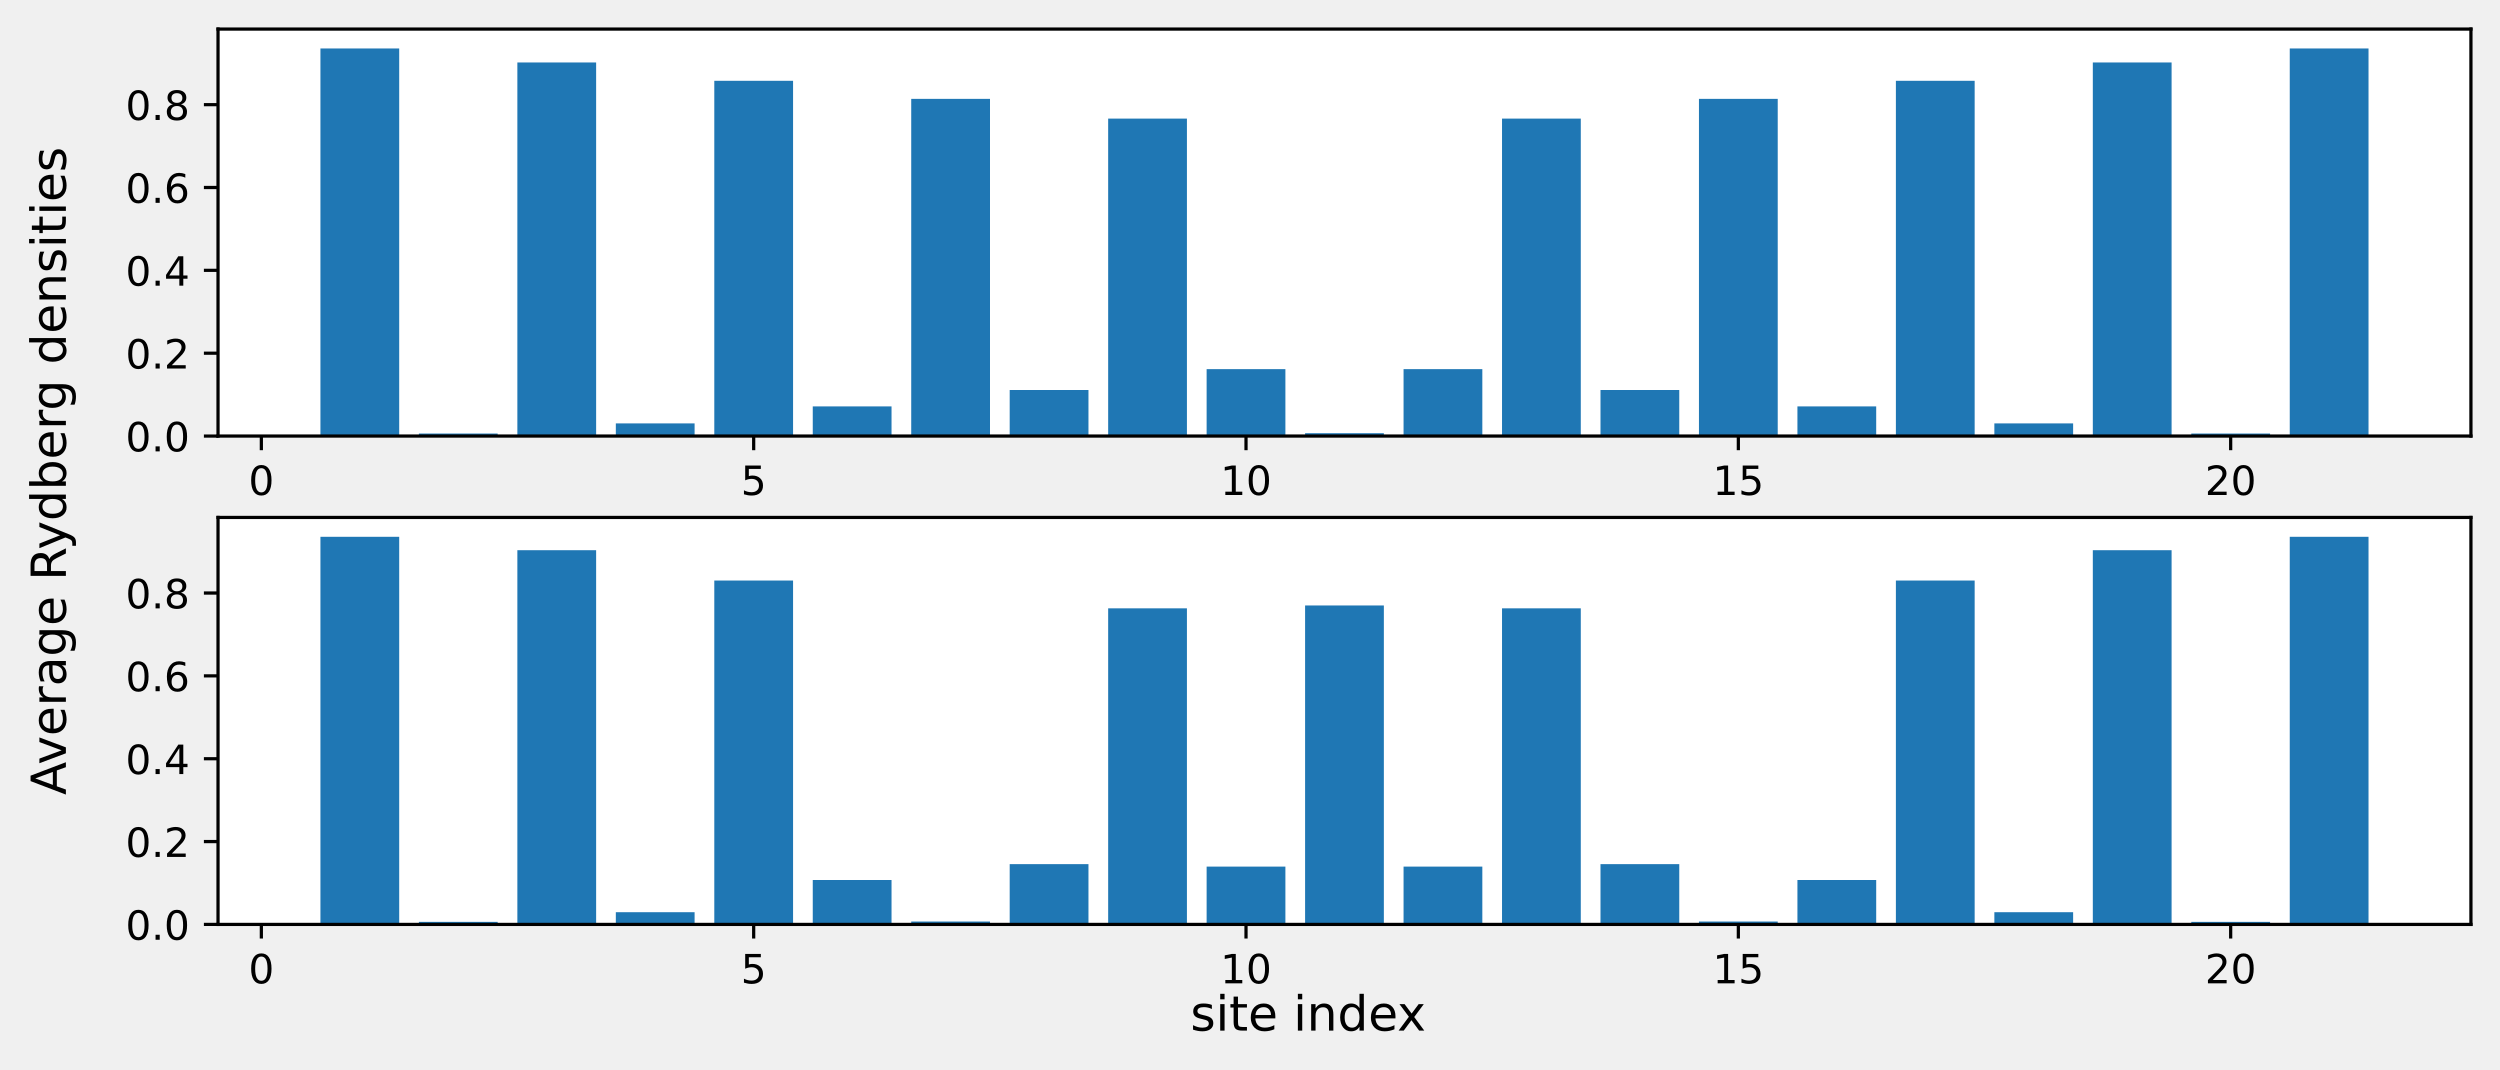
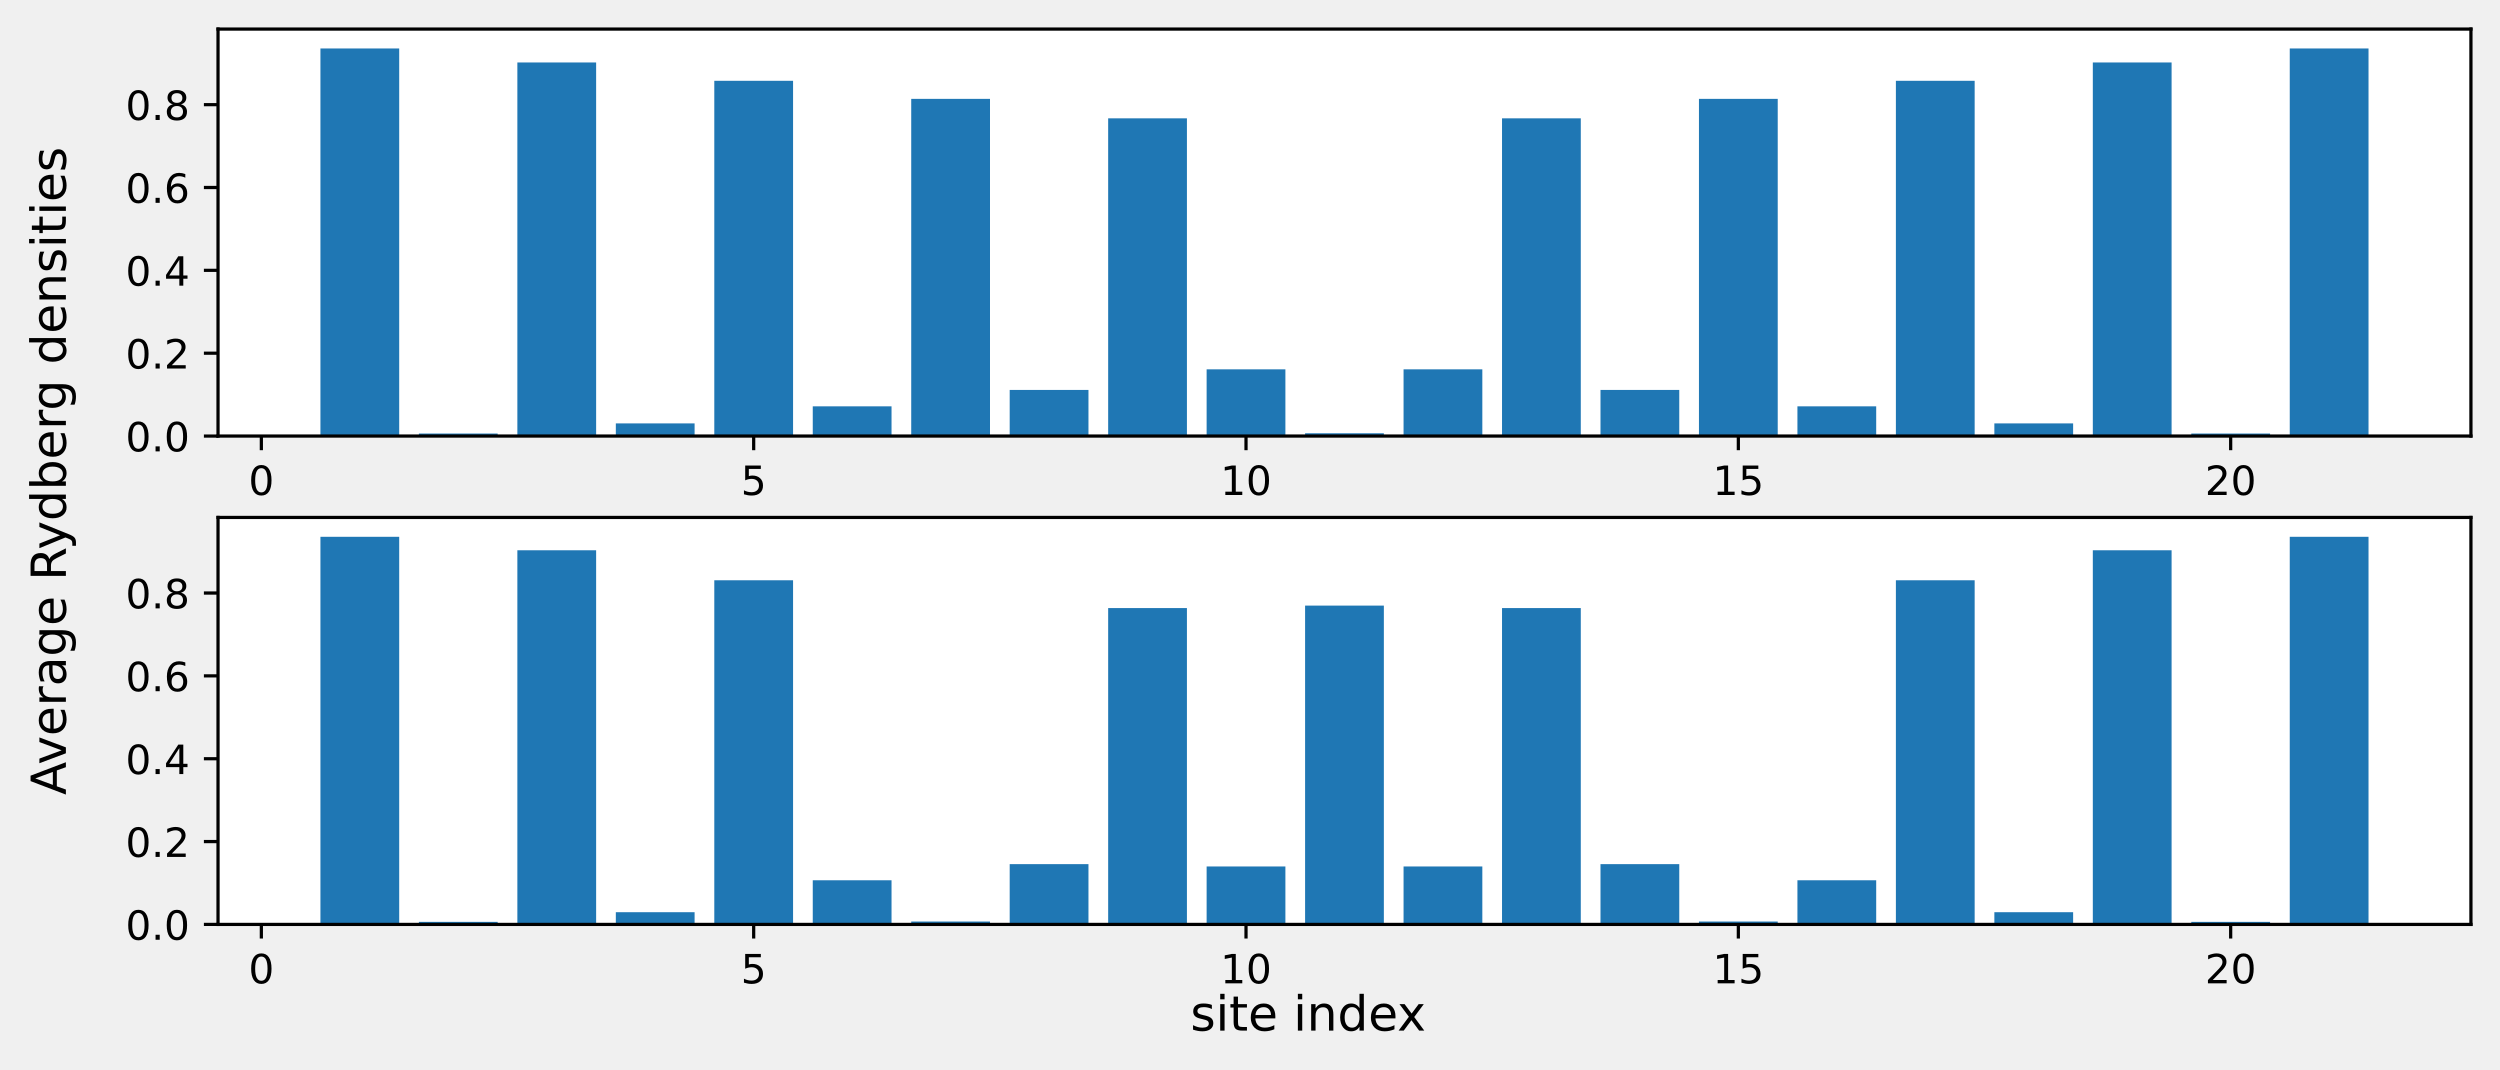
<svg xmlns="http://www.w3.org/2000/svg" xmlns:xlink="http://www.w3.org/1999/xlink" width="619.2pt" height="264.96pt" viewBox="0 0 619.2 264.96" version="1.1">
  <defs>
    <style type="text/css">*{stroke-linejoin: round; stroke-linecap: butt}</style>
  </defs>
  <g id="figure_1">
    <g id="axes_1">
      <g id="patch_1">
        <path d="M 54 108  L 612 108  L 612 7.2  L 54 7.2  z " style="fill: #ffffff" />
      </g>
      <g id="patch_2">
-         <path d="M 79.364 108  L 98.874 108  L 98.874 12  L 79.364 12  z " clip-path="url(#pf1694c7ed2)" style="fill: #1f77b4" />
+         <path d="M 79.364 108  L 98.874 108  L 98.874 12  L 79.364 12  z " clip-path="url(#p70466e7f32)" style="fill: #1f77b4" />
      </g>
      <g id="patch_3">
-         <path d="M 103.752 108  L 123.262 108  L 123.262 107.37  L 103.752 107.37  z " clip-path="url(#pf1694c7ed2)" style="fill: #1f77b4" />
+         <path d="M 103.752 108  L 123.262 108  L 123.262 107.37  L 103.752 107.37  z " clip-path="url(#p70466e7f32)" style="fill: #1f77b4" />
      </g>
      <g id="patch_4">
-         <path d="M 128.14 108  L 147.65 108  L 147.65 15.465  L 128.14 15.465  z " clip-path="url(#pf1694c7ed2)" style="fill: #1f77b4" />
+         <path d="M 128.14 108  L 147.65 108  L 147.65 15.467  L 128.14 15.467  z " clip-path="url(#p70466e7f32)" style="fill: #1f77b4" />
      </g>
      <g id="patch_5">
-         <path d="M 152.528 108  L 172.038 108  L 172.038 104.865  L 152.528 104.865  z " clip-path="url(#pf1694c7ed2)" style="fill: #1f77b4" />
+         <path d="M 152.528 108  L 172.038 108  L 172.038 104.863  L 152.528 104.863  z " clip-path="url(#p70466e7f32)" style="fill: #1f77b4" />
      </g>
      <g id="patch_6">
-         <path d="M 176.916 108  L 196.427 108  L 196.427 20.006  L 176.916 20.006  z " clip-path="url(#pf1694c7ed2)" style="fill: #1f77b4" />
+         <path d="M 176.916 108  L 196.427 108  L 196.427 20.011  L 176.916 20.011  z " clip-path="url(#p70466e7f32)" style="fill: #1f77b4" />
      </g>
      <g id="patch_7">
-         <path d="M 201.304 108  L 220.815 108  L 220.815 100.651  L 201.304 100.651  z " clip-path="url(#pf1694c7ed2)" style="fill: #1f77b4" />
+         <path d="M 201.304 108  L 220.815 108  L 220.815 100.645  L 201.304 100.645  z " clip-path="url(#p70466e7f32)" style="fill: #1f77b4" />
      </g>
      <g id="patch_8">
-         <path d="M 225.692 108  L 245.203 108  L 245.203 24.48  L 225.692 24.48  z " clip-path="url(#pf1694c7ed2)" style="fill: #1f77b4" />
+         <path d="M 225.692 108  L 245.203 108  L 245.203 24.489  L 225.692 24.489  z " clip-path="url(#p70466e7f32)" style="fill: #1f77b4" />
      </g>
      <g id="patch_9">
-         <path d="M 250.08 108  L 269.591 108  L 269.591 96.589  L 250.08 96.589  z " clip-path="url(#pf1694c7ed2)" style="fill: #1f77b4" />
+         <path d="M 250.08 108  L 269.591 108  L 269.591 96.572  L 250.08 96.572  z " clip-path="url(#p70466e7f32)" style="fill: #1f77b4" />
      </g>
      <g id="patch_10">
-         <path d="M 274.469 108  L 293.979 108  L 293.979 29.377  L 274.469 29.377  z " clip-path="url(#pf1694c7ed2)" style="fill: #1f77b4" />
+         <path d="M 274.469 108  L 293.979 108  L 293.979 29.301  L 274.469 29.301  z " clip-path="url(#p70466e7f32)" style="fill: #1f77b4" />
      </g>
      <g id="patch_11">
-         <path d="M 298.857 108  L 318.367 108  L 318.367 91.428  L 298.857 91.428  z " clip-path="url(#pf1694c7ed2)" style="fill: #1f77b4" />
+         <path d="M 298.857 108  L 318.367 108  L 318.367 91.482  L 298.857 91.482  z " clip-path="url(#p70466e7f32)" style="fill: #1f77b4" />
      </g>
      <g id="patch_12">
-         <path d="M 323.245 108  L 342.755 108  L 342.755 107.296  L 323.245 107.296  z " clip-path="url(#pf1694c7ed2)" style="fill: #1f77b4" />
+         <path d="M 323.245 108  L 342.755 108  L 342.755 107.311  L 323.245 107.311  z " clip-path="url(#p70466e7f32)" style="fill: #1f77b4" />
      </g>
      <g id="patch_13">
-         <path d="M 347.633 108  L 367.143 108  L 367.143 91.428  L 347.633 91.428  z " clip-path="url(#pf1694c7ed2)" style="fill: #1f77b4" />
+         <path d="M 347.633 108  L 367.143 108  L 367.143 91.482  L 347.633 91.482  z " clip-path="url(#p70466e7f32)" style="fill: #1f77b4" />
      </g>
      <g id="patch_14">
-         <path d="M 372.021 108  L 391.531 108  L 391.531 29.377  L 372.021 29.377  z " clip-path="url(#pf1694c7ed2)" style="fill: #1f77b4" />
+         <path d="M 372.021 108  L 391.531 108  L 391.531 29.301  L 372.021 29.301  z " clip-path="url(#p70466e7f32)" style="fill: #1f77b4" />
      </g>
      <g id="patch_15">
-         <path d="M 396.409 108  L 415.92 108  L 415.92 96.589  L 396.409 96.589  z " clip-path="url(#pf1694c7ed2)" style="fill: #1f77b4" />
+         <path d="M 396.409 108  L 415.92 108  L 415.92 96.572  L 396.409 96.572  z " clip-path="url(#p70466e7f32)" style="fill: #1f77b4" />
      </g>
      <g id="patch_16">
-         <path d="M 420.797 108  L 440.308 108  L 440.308 24.48  L 420.797 24.48  z " clip-path="url(#pf1694c7ed2)" style="fill: #1f77b4" />
+         <path d="M 420.797 108  L 440.308 108  L 440.308 24.489  L 420.797 24.489  z " clip-path="url(#p70466e7f32)" style="fill: #1f77b4" />
      </g>
      <g id="patch_17">
-         <path d="M 445.185 108  L 464.696 108  L 464.696 100.651  L 445.185 100.651  z " clip-path="url(#pf1694c7ed2)" style="fill: #1f77b4" />
+         <path d="M 445.185 108  L 464.696 108  L 464.696 100.645  L 445.185 100.645  z " clip-path="url(#p70466e7f32)" style="fill: #1f77b4" />
      </g>
      <g id="patch_18">
-         <path d="M 469.573 108  L 489.084 108  L 489.084 20.006  L 469.573 20.006  z " clip-path="url(#pf1694c7ed2)" style="fill: #1f77b4" />
+         <path d="M 469.573 108  L 489.084 108  L 489.084 20.011  L 469.573 20.011  z " clip-path="url(#p70466e7f32)" style="fill: #1f77b4" />
      </g>
      <g id="patch_19">
-         <path d="M 493.962 108  L 513.472 108  L 513.472 104.865  L 493.962 104.865  z " clip-path="url(#pf1694c7ed2)" style="fill: #1f77b4" />
+         <path d="M 493.962 108  L 513.472 108  L 513.472 104.863  L 493.962 104.863  z " clip-path="url(#p70466e7f32)" style="fill: #1f77b4" />
      </g>
      <g id="patch_20">
-         <path d="M 518.35 108  L 537.86 108  L 537.86 15.465  L 518.35 15.465  z " clip-path="url(#pf1694c7ed2)" style="fill: #1f77b4" />
+         <path d="M 518.35 108  L 537.86 108  L 537.86 15.467  L 518.35 15.467  z " clip-path="url(#p70466e7f32)" style="fill: #1f77b4" />
      </g>
      <g id="patch_21">
-         <path d="M 542.738 108  L 562.248 108  L 562.248 107.37  L 542.738 107.37  z " clip-path="url(#pf1694c7ed2)" style="fill: #1f77b4" />
+         <path d="M 542.738 108  L 562.248 108  L 562.248 107.37  L 542.738 107.37  z " clip-path="url(#p70466e7f32)" style="fill: #1f77b4" />
      </g>
      <g id="patch_22">
-         <path d="M 567.126 108  L 586.636 108  L 586.636 12  L 567.126 12  z " clip-path="url(#pf1694c7ed2)" style="fill: #1f77b4" />
+         <path d="M 567.126 108  L 586.636 108  L 586.636 12  L 567.126 12  z " clip-path="url(#p70466e7f32)" style="fill: #1f77b4" />
      </g>
      <g id="matplotlib.axis_1">
        <g id="xtick_1">
          <g id="line2d_1">
            <defs>
-               <path id="ma74e052e0d" d="M 0 0  L 0 3.5  " style="stroke: #000000; stroke-width: 0.8" />
+               <path id="md5c10e7411" d="M 0 0  L 0 3.5  " style="stroke: #000000; stroke-width: 0.8" />
            </defs>
            <g>
-               <use xlink:href="#ma74e052e0d" x="64.731" y="108" style="stroke: #000000; stroke-width: 0.8" />
+               <use xlink:href="#md5c10e7411" x="64.731" y="108" style="stroke: #000000; stroke-width: 0.8" />
            </g>
          </g>
          <g id="text_1">
            <g transform="translate(61.54952 122.5984)scale(0.1 -0.1)">
              <defs>
                <path id="DejaVuSans-30" d="M 2034 4250  Q 1547 4250 1301 3770  Q 1056 3291 1056 2328  Q 1056 1369 1301 889  Q 1547 409 2034 409  Q 2525 409 2770 889  Q 3016 1369 3016 2328  Q 3016 3291 2770 3770  Q 2525 4250 2034 4250  z M 2034 4750  Q 2819 4750 3233 4129  Q 3647 3509 3647 2328  Q 3647 1150 3233 529  Q 2819 -91 2034 -91  Q 1250 -91 836 529  Q 422 1150 422 2328  Q 422 3509 836 4129  Q 1250 4750 2034 4750  z " transform="scale(0.015625)" />
              </defs>
              <use xlink:href="#DejaVuSans-30" />
            </g>
          </g>
        </g>
        <g id="xtick_2">
          <g id="line2d_2">
            <g>
-               <use xlink:href="#ma74e052e0d" x="186.671" y="108" style="stroke: #000000; stroke-width: 0.8" />
+               <use xlink:href="#md5c10e7411" x="186.671" y="108" style="stroke: #000000; stroke-width: 0.8" />
            </g>
          </g>
          <g id="text_2">
            <g transform="translate(183.4901 122.5984)scale(0.1 -0.1)">
              <defs>
                <path id="DejaVuSans-35" d="M 691 4666  L 3169 4666  L 3169 4134  L 1269 4134  L 1269 2991  Q 1406 3038 1543 3061  Q 1681 3084 1819 3084  Q 2600 3084 3056 2656  Q 3513 2228 3513 1497  Q 3513 744 3044 326  Q 2575 -91 1722 -91  Q 1428 -91 1123 -41  Q 819 9 494 109  L 494 744  Q 775 591 1075 516  Q 1375 441 1709 441  Q 2250 441 2565 725  Q 2881 1009 2881 1497  Q 2881 1984 2565 2268  Q 2250 2553 1709 2553  Q 1456 2553 1204 2497  Q 953 2441 691 2322  L 691 4666  z " transform="scale(0.015625)" />
              </defs>
              <use xlink:href="#DejaVuSans-35" />
            </g>
          </g>
        </g>
        <g id="xtick_3">
          <g id="line2d_3">
            <g>
-               <use xlink:href="#ma74e052e0d" x="308.612" y="108" style="stroke: #000000; stroke-width: 0.8" />
+               <use xlink:href="#md5c10e7411" x="308.612" y="108" style="stroke: #000000; stroke-width: 0.8" />
            </g>
          </g>
          <g id="text_3">
            <g transform="translate(302.2494 122.5984)scale(0.1 -0.1)">
              <defs>
                <path id="DejaVuSans-31" d="M 794 531  L 1825 531  L 1825 4091  L 703 3866  L 703 4441  L 1819 4666  L 2450 4666  L 2450 531  L 3481 531  L 3481 0  L 794 0  L 794 531  z " transform="scale(0.015625)" />
              </defs>
              <use xlink:href="#DejaVuSans-31" />
              <use xlink:href="#DejaVuSans-30" x="63.623" />
            </g>
          </g>
        </g>
        <g id="xtick_4">
          <g id="line2d_4">
            <g>
-               <use xlink:href="#ma74e052e0d" x="430.552" y="108" style="stroke: #000000; stroke-width: 0.8" />
+               <use xlink:href="#md5c10e7411" x="430.552" y="108" style="stroke: #000000; stroke-width: 0.8" />
            </g>
          </g>
          <g id="text_4">
            <g transform="translate(424.1899 122.5984)scale(0.1 -0.1)">
              <use xlink:href="#DejaVuSans-31" />
              <use xlink:href="#DejaVuSans-35" x="63.623" />
            </g>
          </g>
        </g>
        <g id="xtick_5">
          <g id="line2d_5">
            <g>
-               <use xlink:href="#ma74e052e0d" x="552.493" y="108" style="stroke: #000000; stroke-width: 0.8" />
+               <use xlink:href="#md5c10e7411" x="552.493" y="108" style="stroke: #000000; stroke-width: 0.8" />
            </g>
          </g>
          <g id="text_5">
            <g transform="translate(546.1305 122.5984)scale(0.1 -0.1)">
              <defs>
                <path id="DejaVuSans-32" d="M 1228 531  L 3431 531  L 3431 0  L 469 0  L 469 531  Q 828 903 1448 1529  Q 2069 2156 2228 2338  Q 2531 2678 2651 2914  Q 2772 3150 2772 3378  Q 2772 3750 2511 3984  Q 2250 4219 1831 4219  Q 1534 4219 1204 4116  Q 875 4013 500 3803  L 500 4441  Q 881 4594 1212 4672  Q 1544 4750 1819 4750  Q 2544 4750 2975 4387  Q 3406 4025 3406 3419  Q 3406 3131 3298 2873  Q 3191 2616 2906 2266  Q 2828 2175 2409 1742  Q 1991 1309 1228 531  z " transform="scale(0.015625)" />
              </defs>
              <use xlink:href="#DejaVuSans-32" />
              <use xlink:href="#DejaVuSans-30" x="63.623" />
            </g>
          </g>
        </g>
      </g>
      <g id="matplotlib.axis_2">
        <g id="ytick_1">
          <g id="line2d_6">
            <defs>
-               <path id="mb5c9412ae8" d="M 0 0  L -3.5 0  " style="stroke: #000000; stroke-width: 0.8" />
+               <path id="m40849e2075" d="M 0 0  L -3.5 0  " style="stroke: #000000; stroke-width: 0.8" />
            </defs>
            <g>
-               <use xlink:href="#mb5c9412ae8" x="54" y="108" style="stroke: #000000; stroke-width: 0.8" />
+               <use xlink:href="#m40849e2075" x="54" y="108" style="stroke: #000000; stroke-width: 0.8" />
            </g>
          </g>
          <g id="text_6">
            <g transform="translate(31.09688 111.7992)scale(0.1 -0.1)">
              <defs>
                <path id="DejaVuSans-2e" d="M 684 794  L 1344 794  L 1344 0  L 684 0  L 684 794  z " transform="scale(0.015625)" />
              </defs>
              <use xlink:href="#DejaVuSans-30" />
              <use xlink:href="#DejaVuSans-2e" x="63.623" />
              <use xlink:href="#DejaVuSans-30" x="95.41" />
            </g>
          </g>
        </g>
        <g id="ytick_2">
          <g id="line2d_7">
            <g>
-               <use xlink:href="#mb5c9412ae8" x="54" y="87.48" style="stroke: #000000; stroke-width: 0.8" />
+               <use xlink:href="#m40849e2075" x="54" y="87.48" style="stroke: #000000; stroke-width: 0.8" />
            </g>
          </g>
          <g id="text_7">
-             <g transform="translate(31.09688 91.27915)scale(0.1 -0.1)">
+             <g transform="translate(31.09688 91.27904)scale(0.1 -0.1)">
              <use xlink:href="#DejaVuSans-30" />
              <use xlink:href="#DejaVuSans-2e" x="63.623" />
              <use xlink:href="#DejaVuSans-32" x="95.41" />
            </g>
          </g>
        </g>
        <g id="ytick_3">
          <g id="line2d_8">
            <g>
-               <use xlink:href="#mb5c9412ae8" x="54" y="66.96" style="stroke: #000000; stroke-width: 0.8" />
+               <use xlink:href="#m40849e2075" x="54" y="66.96" style="stroke: #000000; stroke-width: 0.8" />
            </g>
          </g>
          <g id="text_8">
-             <g transform="translate(31.09688 70.75908)scale(0.1 -0.1)">
+             <g transform="translate(31.09688 70.75887)scale(0.1 -0.1)">
              <defs>
                <path id="DejaVuSans-34" d="M 2419 4116  L 825 1625  L 2419 1625  L 2419 4116  z M 2253 4666  L 3047 4666  L 3047 1625  L 3713 1625  L 3713 1100  L 3047 1100  L 3047 0  L 2419 0  L 2419 1100  L 313 1100  L 313 1709  L 2253 4666  z " transform="scale(0.015625)" />
              </defs>
              <use xlink:href="#DejaVuSans-30" />
              <use xlink:href="#DejaVuSans-2e" x="63.623" />
              <use xlink:href="#DejaVuSans-34" x="95.41" />
            </g>
          </g>
        </g>
        <g id="ytick_4">
          <g id="line2d_9">
            <g>
-               <use xlink:href="#mb5c9412ae8" x="54" y="46.44" style="stroke: #000000; stroke-width: 0.8" />
+               <use xlink:href="#m40849e2075" x="54" y="46.439" style="stroke: #000000; stroke-width: 0.8" />
            </g>
          </g>
          <g id="text_9">
-             <g transform="translate(31.09688 50.23901)scale(0.1 -0.1)">
+             <g transform="translate(31.09688 50.2387)scale(0.1 -0.1)">
              <defs>
                <path id="DejaVuSans-36" d="M 2113 2584  Q 1688 2584 1439 2293  Q 1191 2003 1191 1497  Q 1191 994 1439 701  Q 1688 409 2113 409  Q 2538 409 2786 701  Q 3034 994 3034 1497  Q 3034 2003 2786 2293  Q 2538 2584 2113 2584  z M 3366 4563  L 3366 3988  Q 3128 4100 2886 4159  Q 2644 4219 2406 4219  Q 1781 4219 1451 3797  Q 1122 3375 1075 2522  Q 1259 2794 1537 2939  Q 1816 3084 2150 3084  Q 2853 3084 3261 2657  Q 3669 2231 3669 1497  Q 3669 778 3244 343  Q 2819 -91 2113 -91  Q 1303 -91 875 529  Q 447 1150 447 2328  Q 447 3434 972 4092  Q 1497 4750 2381 4750  Q 2619 4750 2861 4703  Q 3103 4656 3366 4563  z " transform="scale(0.015625)" />
              </defs>
              <use xlink:href="#DejaVuSans-30" />
              <use xlink:href="#DejaVuSans-2e" x="63.623" />
              <use xlink:href="#DejaVuSans-36" x="95.41" />
            </g>
          </g>
        </g>
        <g id="ytick_5">
          <g id="line2d_10">
            <g>
-               <use xlink:href="#mb5c9412ae8" x="54" y="25.92" style="stroke: #000000; stroke-width: 0.8" />
+               <use xlink:href="#m40849e2075" x="54" y="25.919" style="stroke: #000000; stroke-width: 0.8" />
            </g>
          </g>
          <g id="text_10">
-             <g transform="translate(31.09688 29.71894)scale(0.1 -0.1)">
+             <g transform="translate(31.09688 29.71852)scale(0.1 -0.1)">
              <defs>
                <path id="DejaVuSans-38" d="M 2034 2216  Q 1584 2216 1326 1975  Q 1069 1734 1069 1313  Q 1069 891 1326 650  Q 1584 409 2034 409  Q 2484 409 2743 651  Q 3003 894 3003 1313  Q 3003 1734 2745 1975  Q 2488 2216 2034 2216  z M 1403 2484  Q 997 2584 770 2862  Q 544 3141 544 3541  Q 544 4100 942 4425  Q 1341 4750 2034 4750  Q 2731 4750 3128 4425  Q 3525 4100 3525 3541  Q 3525 3141 3298 2862  Q 3072 2584 2669 2484  Q 3125 2378 3379 2068  Q 3634 1759 3634 1313  Q 3634 634 3220 271  Q 2806 -91 2034 -91  Q 1263 -91 848 271  Q 434 634 434 1313  Q 434 1759 690 2068  Q 947 2378 1403 2484  z M 1172 3481  Q 1172 3119 1398 2916  Q 1625 2713 2034 2713  Q 2441 2713 2670 2916  Q 2900 3119 2900 3481  Q 2900 3844 2670 4047  Q 2441 4250 2034 4250  Q 1625 4250 1398 4047  Q 1172 3844 1172 3481  z " transform="scale(0.015625)" />
              </defs>
              <use xlink:href="#DejaVuSans-30" />
              <use xlink:href="#DejaVuSans-2e" x="63.623" />
              <use xlink:href="#DejaVuSans-38" x="95.41" />
            </g>
          </g>
        </g>
      </g>
      <g id="patch_23">
        <path d="M 54 108  L 54 7.2  " style="fill: none; stroke: #000000; stroke-width: 0.8; stroke-linejoin: miter; stroke-linecap: square" />
      </g>
      <g id="patch_24">
        <path d="M 612 108  L 612 7.2  " style="fill: none; stroke: #000000; stroke-width: 0.8; stroke-linejoin: miter; stroke-linecap: square" />
      </g>
      <g id="patch_25">
        <path d="M 54 108  L 612 108  " style="fill: none; stroke: #000000; stroke-width: 0.8; stroke-linejoin: miter; stroke-linecap: square" />
      </g>
      <g id="patch_26">
        <path d="M 54 7.2  L 612 7.2  " style="fill: none; stroke: #000000; stroke-width: 0.8; stroke-linejoin: miter; stroke-linecap: square" />
      </g>
    </g>
    <g id="axes_2">
      <g id="patch_27">
        <path d="M 54 228.96  L 612 228.96  L 612 128.16  L 54 128.16  z " style="fill: #ffffff" />
      </g>
      <g id="patch_28">
-         <path d="M 79.364 228.96  L 98.874 228.96  L 98.874 132.96  L 79.364 132.96  z " clip-path="url(#p7b955465b1)" style="fill: #1f77b4" />
+         <path d="M 79.364 228.96  L 98.874 228.96  L 98.874 132.96  L 79.364 132.96  z " clip-path="url(#p2a5f5e973e)" style="fill: #1f77b4" />
      </g>
      <g id="patch_29">
-         <path d="M 103.752 228.96  L 123.262 228.96  L 123.262 228.334  L 103.752 228.334  z " clip-path="url(#p7b955465b1)" style="fill: #1f77b4" />
+         <path d="M 103.752 228.96  L 123.262 228.96  L 123.262 228.333  L 103.752 228.333  z " clip-path="url(#p2a5f5e973e)" style="fill: #1f77b4" />
      </g>
      <g id="patch_30">
-         <path d="M 128.14 228.96  L 147.65 228.96  L 147.65 136.28  L 128.14 136.28  z " clip-path="url(#p7b955465b1)" style="fill: #1f77b4" />
+         <path d="M 128.14 228.96  L 147.65 228.96  L 147.65 136.286  L 128.14 136.286  z " clip-path="url(#p2a5f5e973e)" style="fill: #1f77b4" />
      </g>
      <g id="patch_31">
-         <path d="M 152.528 228.96  L 172.038 228.96  L 172.038 225.935  L 152.528 225.935  z " clip-path="url(#p7b955465b1)" style="fill: #1f77b4" />
+         <path d="M 152.528 228.96  L 172.038 228.96  L 172.038 225.929  L 152.528 225.929  z " clip-path="url(#p2a5f5e973e)" style="fill: #1f77b4" />
      </g>
      <g id="patch_32">
-         <path d="M 176.916 228.96  L 196.427 228.96  L 196.427 143.787  L 176.916 143.787  z " clip-path="url(#p7b955465b1)" style="fill: #1f77b4" />
+         <path d="M 176.916 228.96  L 196.427 228.96  L 196.427 143.716  L 176.916 143.716  z " clip-path="url(#p2a5f5e973e)" style="fill: #1f77b4" />
      </g>
      <g id="patch_33">
-         <path d="M 201.304 228.96  L 220.815 228.96  L 220.815 217.959  L 201.304 217.959  z " clip-path="url(#p7b955465b1)" style="fill: #1f77b4" />
+         <path d="M 201.304 228.96  L 220.815 228.96  L 220.815 218.022  L 201.304 218.022  z " clip-path="url(#p2a5f5e973e)" style="fill: #1f77b4" />
      </g>
      <g id="patch_34">
-         <path d="M 225.692 228.96  L 245.203 228.96  L 245.203 228.239  L 225.692 228.239  z " clip-path="url(#p7b955465b1)" style="fill: #1f77b4" />
+         <path d="M 225.692 228.96  L 245.203 228.96  L 245.203 228.252  L 225.692 228.252  z " clip-path="url(#p2a5f5e973e)" style="fill: #1f77b4" />
      </g>
      <g id="patch_35">
-         <path d="M 250.08 228.96  L 269.591 228.96  L 269.591 214.022  L 250.08 214.022  z " clip-path="url(#p7b955465b1)" style="fill: #1f77b4" />
+         <path d="M 250.08 228.96  L 269.591 228.96  L 269.591 214.027  L 250.08 214.027  z " clip-path="url(#p2a5f5e973e)" style="fill: #1f77b4" />
      </g>
      <g id="patch_36">
-         <path d="M 274.469 228.96  L 293.979 228.96  L 293.979 150.667  L 274.469 150.667  z " clip-path="url(#p7b955465b1)" style="fill: #1f77b4" />
+         <path d="M 274.469 228.96  L 293.979 228.96  L 293.979 150.612  L 274.469 150.612  z " clip-path="url(#p2a5f5e973e)" style="fill: #1f77b4" />
      </g>
      <g id="patch_37">
-         <path d="M 298.857 228.96  L 318.367 228.96  L 318.367 214.642  L 298.857 214.642  z " clip-path="url(#p7b955465b1)" style="fill: #1f77b4" />
+         <path d="M 298.857 228.96  L 318.367 228.96  L 318.367 214.607  L 298.857 214.607  z " clip-path="url(#p2a5f5e973e)" style="fill: #1f77b4" />
      </g>
      <g id="patch_38">
-         <path d="M 323.245 228.96  L 342.755 228.96  L 342.755 149.963  L 323.245 149.963  z " clip-path="url(#p7b955465b1)" style="fill: #1f77b4" />
+         <path d="M 323.245 228.96  L 342.755 228.96  L 342.755 149.992  L 323.245 149.992  z " clip-path="url(#p2a5f5e973e)" style="fill: #1f77b4" />
      </g>
      <g id="patch_39">
-         <path d="M 347.633 228.96  L 367.143 228.96  L 367.143 214.642  L 347.633 214.642  z " clip-path="url(#p7b955465b1)" style="fill: #1f77b4" />
+         <path d="M 347.633 228.96  L 367.143 228.96  L 367.143 214.607  L 347.633 214.607  z " clip-path="url(#p2a5f5e973e)" style="fill: #1f77b4" />
      </g>
      <g id="patch_40">
-         <path d="M 372.021 228.96  L 391.531 228.96  L 391.531 150.667  L 372.021 150.667  z " clip-path="url(#p7b955465b1)" style="fill: #1f77b4" />
+         <path d="M 372.021 228.96  L 391.531 228.96  L 391.531 150.612  L 372.021 150.612  z " clip-path="url(#p2a5f5e973e)" style="fill: #1f77b4" />
      </g>
      <g id="patch_41">
-         <path d="M 396.409 228.96  L 415.92 228.96  L 415.92 214.022  L 396.409 214.022  z " clip-path="url(#p7b955465b1)" style="fill: #1f77b4" />
+         <path d="M 396.409 228.96  L 415.92 228.96  L 415.92 214.027  L 396.409 214.027  z " clip-path="url(#p2a5f5e973e)" style="fill: #1f77b4" />
      </g>
      <g id="patch_42">
-         <path d="M 420.797 228.96  L 440.308 228.96  L 440.308 228.239  L 420.797 228.239  z " clip-path="url(#p7b955465b1)" style="fill: #1f77b4" />
+         <path d="M 420.797 228.96  L 440.308 228.96  L 440.308 228.252  L 420.797 228.252  z " clip-path="url(#p2a5f5e973e)" style="fill: #1f77b4" />
      </g>
      <g id="patch_43">
-         <path d="M 445.185 228.96  L 464.696 228.96  L 464.696 217.959  L 445.185 217.959  z " clip-path="url(#p7b955465b1)" style="fill: #1f77b4" />
+         <path d="M 445.185 228.96  L 464.696 228.96  L 464.696 218.022  L 445.185 218.022  z " clip-path="url(#p2a5f5e973e)" style="fill: #1f77b4" />
      </g>
      <g id="patch_44">
-         <path d="M 469.573 228.96  L 489.084 228.96  L 489.084 143.787  L 469.573 143.787  z " clip-path="url(#p7b955465b1)" style="fill: #1f77b4" />
+         <path d="M 469.573 228.96  L 489.084 228.96  L 489.084 143.716  L 469.573 143.716  z " clip-path="url(#p2a5f5e973e)" style="fill: #1f77b4" />
      </g>
      <g id="patch_45">
-         <path d="M 493.962 228.96  L 513.472 228.96  L 513.472 225.935  L 493.962 225.935  z " clip-path="url(#p7b955465b1)" style="fill: #1f77b4" />
+         <path d="M 493.962 228.96  L 513.472 228.96  L 513.472 225.929  L 493.962 225.929  z " clip-path="url(#p2a5f5e973e)" style="fill: #1f77b4" />
      </g>
      <g id="patch_46">
-         <path d="M 518.35 228.96  L 537.86 228.96  L 537.86 136.28  L 518.35 136.28  z " clip-path="url(#p7b955465b1)" style="fill: #1f77b4" />
+         <path d="M 518.35 228.96  L 537.86 228.96  L 537.86 136.286  L 518.35 136.286  z " clip-path="url(#p2a5f5e973e)" style="fill: #1f77b4" />
      </g>
      <g id="patch_47">
-         <path d="M 542.738 228.96  L 562.248 228.96  L 562.248 228.334  L 542.738 228.334  z " clip-path="url(#p7b955465b1)" style="fill: #1f77b4" />
+         <path d="M 542.738 228.96  L 562.248 228.96  L 562.248 228.333  L 542.738 228.333  z " clip-path="url(#p2a5f5e973e)" style="fill: #1f77b4" />
      </g>
      <g id="patch_48">
-         <path d="M 567.126 228.96  L 586.636 228.96  L 586.636 132.96  L 567.126 132.96  z " clip-path="url(#p7b955465b1)" style="fill: #1f77b4" />
+         <path d="M 567.126 228.96  L 586.636 228.96  L 586.636 132.96  L 567.126 132.96  z " clip-path="url(#p2a5f5e973e)" style="fill: #1f77b4" />
      </g>
      <g id="matplotlib.axis_3">
        <g id="xtick_6">
          <g id="line2d_11">
            <g>
-               <use xlink:href="#ma74e052e0d" x="64.731" y="228.96" style="stroke: #000000; stroke-width: 0.8" />
+               <use xlink:href="#md5c10e7411" x="64.731" y="228.96" style="stroke: #000000; stroke-width: 0.8" />
            </g>
          </g>
          <g id="text_11">
            <g transform="translate(61.54952 243.5584)scale(0.1 -0.1)">
              <use xlink:href="#DejaVuSans-30" />
            </g>
          </g>
        </g>
        <g id="xtick_7">
          <g id="line2d_12">
            <g>
-               <use xlink:href="#ma74e052e0d" x="186.671" y="228.96" style="stroke: #000000; stroke-width: 0.8" />
+               <use xlink:href="#md5c10e7411" x="186.671" y="228.96" style="stroke: #000000; stroke-width: 0.8" />
            </g>
          </g>
          <g id="text_12">
            <g transform="translate(183.4901 243.5584)scale(0.1 -0.1)">
              <use xlink:href="#DejaVuSans-35" />
            </g>
          </g>
        </g>
        <g id="xtick_8">
          <g id="line2d_13">
            <g>
-               <use xlink:href="#ma74e052e0d" x="308.612" y="228.96" style="stroke: #000000; stroke-width: 0.8" />
+               <use xlink:href="#md5c10e7411" x="308.612" y="228.96" style="stroke: #000000; stroke-width: 0.8" />
            </g>
          </g>
          <g id="text_13">
            <g transform="translate(302.2494 243.5584)scale(0.1 -0.1)">
              <use xlink:href="#DejaVuSans-31" />
              <use xlink:href="#DejaVuSans-30" x="63.623" />
            </g>
          </g>
        </g>
        <g id="xtick_9">
          <g id="line2d_14">
            <g>
-               <use xlink:href="#ma74e052e0d" x="430.552" y="228.96" style="stroke: #000000; stroke-width: 0.8" />
+               <use xlink:href="#md5c10e7411" x="430.552" y="228.96" style="stroke: #000000; stroke-width: 0.8" />
            </g>
          </g>
          <g id="text_14">
            <g transform="translate(424.1899 243.5584)scale(0.1 -0.1)">
              <use xlink:href="#DejaVuSans-31" />
              <use xlink:href="#DejaVuSans-35" x="63.623" />
            </g>
          </g>
        </g>
        <g id="xtick_10">
          <g id="line2d_15">
            <g>
-               <use xlink:href="#ma74e052e0d" x="552.493" y="228.96" style="stroke: #000000; stroke-width: 0.8" />
+               <use xlink:href="#md5c10e7411" x="552.493" y="228.96" style="stroke: #000000; stroke-width: 0.8" />
            </g>
          </g>
          <g id="text_15">
            <g transform="translate(546.1305 243.5584)scale(0.1 -0.1)">
              <use xlink:href="#DejaVuSans-32" />
              <use xlink:href="#DejaVuSans-30" x="63.623" />
            </g>
          </g>
        </g>
      </g>
      <g id="matplotlib.axis_4">
        <g id="ytick_6">
          <g id="line2d_16">
            <g>
-               <use xlink:href="#mb5c9412ae8" x="54" y="228.96" style="stroke: #000000; stroke-width: 0.8" />
+               <use xlink:href="#m40849e2075" x="54" y="228.96" style="stroke: #000000; stroke-width: 0.8" />
            </g>
          </g>
          <g id="text_16">
            <g transform="translate(31.09688 232.7592)scale(0.1 -0.1)">
              <use xlink:href="#DejaVuSans-30" />
              <use xlink:href="#DejaVuSans-2e" x="63.623" />
              <use xlink:href="#DejaVuSans-30" x="95.41" />
            </g>
          </g>
        </g>
        <g id="ytick_7">
          <g id="line2d_17">
            <g>
-               <use xlink:href="#mb5c9412ae8" x="54" y="208.441" style="stroke: #000000; stroke-width: 0.8" />
+               <use xlink:href="#m40849e2075" x="54" y="208.441" style="stroke: #000000; stroke-width: 0.8" />
            </g>
          </g>
          <g id="text_17">
-             <g transform="translate(31.09688 212.2402)scale(0.1 -0.1)">
+             <g transform="translate(31.09688 212.24)scale(0.1 -0.1)">
              <use xlink:href="#DejaVuSans-30" />
              <use xlink:href="#DejaVuSans-2e" x="63.623" />
              <use xlink:href="#DejaVuSans-32" x="95.41" />
            </g>
          </g>
        </g>
        <g id="ytick_8">
          <g id="line2d_18">
            <g>
-               <use xlink:href="#mb5c9412ae8" x="54" y="187.922" style="stroke: #000000; stroke-width: 0.8" />
+               <use xlink:href="#m40849e2075" x="54" y="187.922" style="stroke: #000000; stroke-width: 0.8" />
            </g>
          </g>
          <g id="text_18">
-             <g transform="translate(31.09688 191.7212)scale(0.1 -0.1)">
+             <g transform="translate(31.09688 191.7207)scale(0.1 -0.1)">
              <use xlink:href="#DejaVuSans-30" />
              <use xlink:href="#DejaVuSans-2e" x="63.623" />
              <use xlink:href="#DejaVuSans-34" x="95.41" />
            </g>
          </g>
        </g>
        <g id="ytick_9">
          <g id="line2d_19">
            <g>
-               <use xlink:href="#mb5c9412ae8" x="54" y="167.403" style="stroke: #000000; stroke-width: 0.8" />
+               <use xlink:href="#m40849e2075" x="54" y="167.402" style="stroke: #000000; stroke-width: 0.8" />
            </g>
          </g>
          <g id="text_19">
-             <g transform="translate(31.09688 171.2022)scale(0.1 -0.1)">
+             <g transform="translate(31.09688 171.2015)scale(0.1 -0.1)">
              <use xlink:href="#DejaVuSans-30" />
              <use xlink:href="#DejaVuSans-2e" x="63.623" />
              <use xlink:href="#DejaVuSans-36" x="95.41" />
            </g>
          </g>
        </g>
        <g id="ytick_10">
          <g id="line2d_20">
            <g>
-               <use xlink:href="#mb5c9412ae8" x="54" y="146.884" style="stroke: #000000; stroke-width: 0.8" />
+               <use xlink:href="#m40849e2075" x="54" y="146.883" style="stroke: #000000; stroke-width: 0.8" />
            </g>
          </g>
          <g id="text_20">
-             <g transform="translate(31.09688 150.6833)scale(0.1 -0.1)">
+             <g transform="translate(31.09688 150.6822)scale(0.1 -0.1)">
              <use xlink:href="#DejaVuSans-30" />
              <use xlink:href="#DejaVuSans-2e" x="63.623" />
              <use xlink:href="#DejaVuSans-38" x="95.41" />
            </g>
          </g>
        </g>
      </g>
      <g id="patch_49">
        <path d="M 54 228.96  L 54 128.16  " style="fill: none; stroke: #000000; stroke-width: 0.8; stroke-linejoin: miter; stroke-linecap: square" />
      </g>
      <g id="patch_50">
        <path d="M 612 228.96  L 612 128.16  " style="fill: none; stroke: #000000; stroke-width: 0.8; stroke-linejoin: miter; stroke-linecap: square" />
      </g>
      <g id="patch_51">
        <path d="M 54 228.96  L 612 228.96  " style="fill: none; stroke: #000000; stroke-width: 0.8; stroke-linejoin: miter; stroke-linecap: square" />
      </g>
      <g id="patch_52">
        <path d="M 54 128.16  L 612 128.16  " style="fill: none; stroke: #000000; stroke-width: 0.8; stroke-linejoin: miter; stroke-linecap: square" />
      </g>
    </g>
    <g id="text_21">
      <g transform="translate(294.84 255.2644)scale(0.12 -0.12)">
        <defs>
          <path id="DejaVuSans-73" d="M 2834 3397  L 2834 2853  Q 2591 2978 2328 3040  Q 2066 3103 1784 3103  Q 1356 3103 1142 2972  Q 928 2841 928 2578  Q 928 2378 1081 2264  Q 1234 2150 1697 2047  L 1894 2003  Q 2506 1872 2764 1633  Q 3022 1394 3022 966  Q 3022 478 2636 193  Q 2250 -91 1575 -91  Q 1294 -91 989 -36  Q 684 19 347 128  L 347 722  Q 666 556 975 473  Q 1284 391 1588 391  Q 1994 391 2212 530  Q 2431 669 2431 922  Q 2431 1156 2273 1281  Q 2116 1406 1581 1522  L 1381 1569  Q 847 1681 609 1914  Q 372 2147 372 2553  Q 372 3047 722 3315  Q 1072 3584 1716 3584  Q 2034 3584 2315 3537  Q 2597 3491 2834 3397  z " transform="scale(0.015625)" />
          <path id="DejaVuSans-69" d="M 603 3500  L 1178 3500  L 1178 0  L 603 0  L 603 3500  z M 603 4863  L 1178 4863  L 1178 4134  L 603 4134  L 603 4863  z " transform="scale(0.015625)" />
          <path id="DejaVuSans-74" d="M 1172 4494  L 1172 3500  L 2356 3500  L 2356 3053  L 1172 3053  L 1172 1153  Q 1172 725 1289 603  Q 1406 481 1766 481  L 2356 481  L 2356 0  L 1766 0  Q 1100 0 847 248  Q 594 497 594 1153  L 594 3053  L 172 3053  L 172 3500  L 594 3500  L 594 4494  L 1172 4494  z " transform="scale(0.015625)" />
          <path id="DejaVuSans-65" d="M 3597 1894  L 3597 1613  L 953 1613  Q 991 1019 1311 708  Q 1631 397 2203 397  Q 2534 397 2845 478  Q 3156 559 3463 722  L 3463 178  Q 3153 47 2828 -22  Q 2503 -91 2169 -91  Q 1331 -91 842 396  Q 353 884 353 1716  Q 353 2575 817 3079  Q 1281 3584 2069 3584  Q 2775 3584 3186 3129  Q 3597 2675 3597 1894  z M 3022 2063  Q 3016 2534 2758 2815  Q 2500 3097 2075 3097  Q 1594 3097 1305 2825  Q 1016 2553 972 2059  L 3022 2063  z " transform="scale(0.015625)" />
          <path id="DejaVuSans-20" transform="scale(0.015625)" />
          <path id="DejaVuSans-6e" d="M 3513 2113  L 3513 0  L 2938 0  L 2938 2094  Q 2938 2591 2744 2837  Q 2550 3084 2163 3084  Q 1697 3084 1428 2787  Q 1159 2491 1159 1978  L 1159 0  L 581 0  L 581 3500  L 1159 3500  L 1159 2956  Q 1366 3272 1645 3428  Q 1925 3584 2291 3584  Q 2894 3584 3203 3211  Q 3513 2838 3513 2113  z " transform="scale(0.015625)" />
          <path id="DejaVuSans-64" d="M 2906 2969  L 2906 4863  L 3481 4863  L 3481 0  L 2906 0  L 2906 525  Q 2725 213 2448 61  Q 2172 -91 1784 -91  Q 1150 -91 751 415  Q 353 922 353 1747  Q 353 2572 751 3078  Q 1150 3584 1784 3584  Q 2172 3584 2448 3432  Q 2725 3281 2906 2969  z M 947 1747  Q 947 1113 1208 752  Q 1469 391 1925 391  Q 2381 391 2643 752  Q 2906 1113 2906 1747  Q 2906 2381 2643 2742  Q 2381 3103 1925 3103  Q 1469 3103 1208 2742  Q 947 2381 947 1747  z " transform="scale(0.015625)" />
          <path id="DejaVuSans-78" d="M 3513 3500  L 2247 1797  L 3578 0  L 2900 0  L 1881 1375  L 863 0  L 184 0  L 1544 1831  L 300 3500  L 978 3500  L 1906 2253  L 2834 3500  L 3513 3500  z " transform="scale(0.015625)" />
        </defs>
        <use xlink:href="#DejaVuSans-73" />
        <use xlink:href="#DejaVuSans-69" x="52.1" />
        <use xlink:href="#DejaVuSans-74" x="79.883" />
        <use xlink:href="#DejaVuSans-65" x="119.092" />
        <use xlink:href="#DejaVuSans-20" x="180.615" />
        <use xlink:href="#DejaVuSans-69" x="212.402" />
        <use xlink:href="#DejaVuSans-6e" x="240.186" />
        <use xlink:href="#DejaVuSans-64" x="303.564" />
        <use xlink:href="#DejaVuSans-65" x="367.041" />
        <use xlink:href="#DejaVuSans-78" x="426.814" />
      </g>
    </g>
    <g id="text_22">
      <g transform="translate(16.31812 196.8966)rotate(-90)scale(0.12 -0.12)">
        <defs>
          <path id="DejaVuSans-41" d="M 2188 4044  L 1331 1722  L 3047 1722  L 2188 4044  z M 1831 4666  L 2547 4666  L 4325 0  L 3669 0  L 3244 1197  L 1141 1197  L 716 0  L 50 0  L 1831 4666  z " transform="scale(0.015625)" />
          <path id="DejaVuSans-76" d="M 191 3500  L 800 3500  L 1894 563  L 2988 3500  L 3597 3500  L 2284 0  L 1503 0  L 191 3500  z " transform="scale(0.015625)" />
          <path id="DejaVuSans-72" d="M 2631 2963  Q 2534 3019 2420 3045  Q 2306 3072 2169 3072  Q 1681 3072 1420 2755  Q 1159 2438 1159 1844  L 1159 0  L 581 0  L 581 3500  L 1159 3500  L 1159 2956  Q 1341 3275 1631 3429  Q 1922 3584 2338 3584  Q 2397 3584 2469 3576  Q 2541 3569 2628 3553  L 2631 2963  z " transform="scale(0.015625)" />
          <path id="DejaVuSans-61" d="M 2194 1759  Q 1497 1759 1228 1600  Q 959 1441 959 1056  Q 959 750 1161 570  Q 1363 391 1709 391  Q 2188 391 2477 730  Q 2766 1069 2766 1631  L 2766 1759  L 2194 1759  z M 3341 1997  L 3341 0  L 2766 0  L 2766 531  Q 2569 213 2275 61  Q 1981 -91 1556 -91  Q 1019 -91 701 211  Q 384 513 384 1019  Q 384 1609 779 1909  Q 1175 2209 1959 2209  L 2766 2209  L 2766 2266  Q 2766 2663 2505 2880  Q 2244 3097 1772 3097  Q 1472 3097 1187 3025  Q 903 2953 641 2809  L 641 3341  Q 956 3463 1253 3523  Q 1550 3584 1831 3584  Q 2591 3584 2966 3190  Q 3341 2797 3341 1997  z " transform="scale(0.015625)" />
          <path id="DejaVuSans-67" d="M 2906 1791  Q 2906 2416 2648 2759  Q 2391 3103 1925 3103  Q 1463 3103 1205 2759  Q 947 2416 947 1791  Q 947 1169 1205 825  Q 1463 481 1925 481  Q 2391 481 2648 825  Q 2906 1169 2906 1791  z M 3481 434  Q 3481 -459 3084 -895  Q 2688 -1331 1869 -1331  Q 1566 -1331 1297 -1286  Q 1028 -1241 775 -1147  L 775 -588  Q 1028 -725 1275 -790  Q 1522 -856 1778 -856  Q 2344 -856 2625 -561  Q 2906 -266 2906 331  L 2906 616  Q 2728 306 2450 153  Q 2172 0 1784 0  Q 1141 0 747 490  Q 353 981 353 1791  Q 353 2603 747 3093  Q 1141 3584 1784 3584  Q 2172 3584 2450 3431  Q 2728 3278 2906 2969  L 2906 3500  L 3481 3500  L 3481 434  z " transform="scale(0.015625)" />
          <path id="DejaVuSans-52" d="M 2841 2188  Q 3044 2119 3236 1894  Q 3428 1669 3622 1275  L 4263 0  L 3584 0  L 2988 1197  Q 2756 1666 2539 1819  Q 2322 1972 1947 1972  L 1259 1972  L 1259 0  L 628 0  L 628 4666  L 2053 4666  Q 2853 4666 3247 4331  Q 3641 3997 3641 3322  Q 3641 2881 3436 2590  Q 3231 2300 2841 2188  z M 1259 4147  L 1259 2491  L 2053 2491  Q 2509 2491 2742 2702  Q 2975 2913 2975 3322  Q 2975 3731 2742 3939  Q 2509 4147 2053 4147  L 1259 4147  z " transform="scale(0.015625)" />
          <path id="DejaVuSans-79" d="M 2059 -325  Q 1816 -950 1584 -1140  Q 1353 -1331 966 -1331  L 506 -1331  L 506 -850  L 844 -850  Q 1081 -850 1212 -737  Q 1344 -625 1503 -206  L 1606 56  L 191 3500  L 800 3500  L 1894 763  L 2988 3500  L 3597 3500  L 2059 -325  z " transform="scale(0.015625)" />
          <path id="DejaVuSans-62" d="M 3116 1747  Q 3116 2381 2855 2742  Q 2594 3103 2138 3103  Q 1681 3103 1420 2742  Q 1159 2381 1159 1747  Q 1159 1113 1420 752  Q 1681 391 2138 391  Q 2594 391 2855 752  Q 3116 1113 3116 1747  z M 1159 2969  Q 1341 3281 1617 3432  Q 1894 3584 2278 3584  Q 2916 3584 3314 3078  Q 3713 2572 3713 1747  Q 3713 922 3314 415  Q 2916 -91 2278 -91  Q 1894 -91 1617 61  Q 1341 213 1159 525  L 1159 0  L 581 0  L 581 4863  L 1159 4863  L 1159 2969  z " transform="scale(0.015625)" />
        </defs>
        <use xlink:href="#DejaVuSans-41" />
        <use xlink:href="#DejaVuSans-76" x="62.533" />
        <use xlink:href="#DejaVuSans-65" x="121.713" />
        <use xlink:href="#DejaVuSans-72" x="183.236" />
        <use xlink:href="#DejaVuSans-61" x="224.35" />
        <use xlink:href="#DejaVuSans-67" x="285.629" />
        <use xlink:href="#DejaVuSans-65" x="349.105" />
        <use xlink:href="#DejaVuSans-20" x="410.629" />
        <use xlink:href="#DejaVuSans-52" x="442.416" />
        <use xlink:href="#DejaVuSans-79" x="506.398" />
        <use xlink:href="#DejaVuSans-64" x="565.578" />
        <use xlink:href="#DejaVuSans-62" x="629.055" />
        <use xlink:href="#DejaVuSans-65" x="692.531" />
        <use xlink:href="#DejaVuSans-72" x="754.055" />
        <use xlink:href="#DejaVuSans-67" x="793.418" />
        <use xlink:href="#DejaVuSans-20" x="856.895" />
        <use xlink:href="#DejaVuSans-64" x="888.682" />
        <use xlink:href="#DejaVuSans-65" x="952.158" />
        <use xlink:href="#DejaVuSans-6e" x="1013.682" />
        <use xlink:href="#DejaVuSans-73" x="1077.061" />
        <use xlink:href="#DejaVuSans-69" x="1129.16" />
        <use xlink:href="#DejaVuSans-74" x="1156.943" />
        <use xlink:href="#DejaVuSans-69" x="1196.152" />
        <use xlink:href="#DejaVuSans-65" x="1223.936" />
        <use xlink:href="#DejaVuSans-73" x="1285.459" />
      </g>
    </g>
  </g>
  <defs>
-     <clipPath id="pf1694c7ed2">
+     <clipPath id="p70466e7f32">
      <rect x="54" y="7.2" width="558" height="100.8" />
    </clipPath>
-     <clipPath id="p7b955465b1">
+     <clipPath id="p2a5f5e973e">
      <rect x="54" y="128.16" width="558" height="100.8" />
    </clipPath>
  </defs>
</svg>
